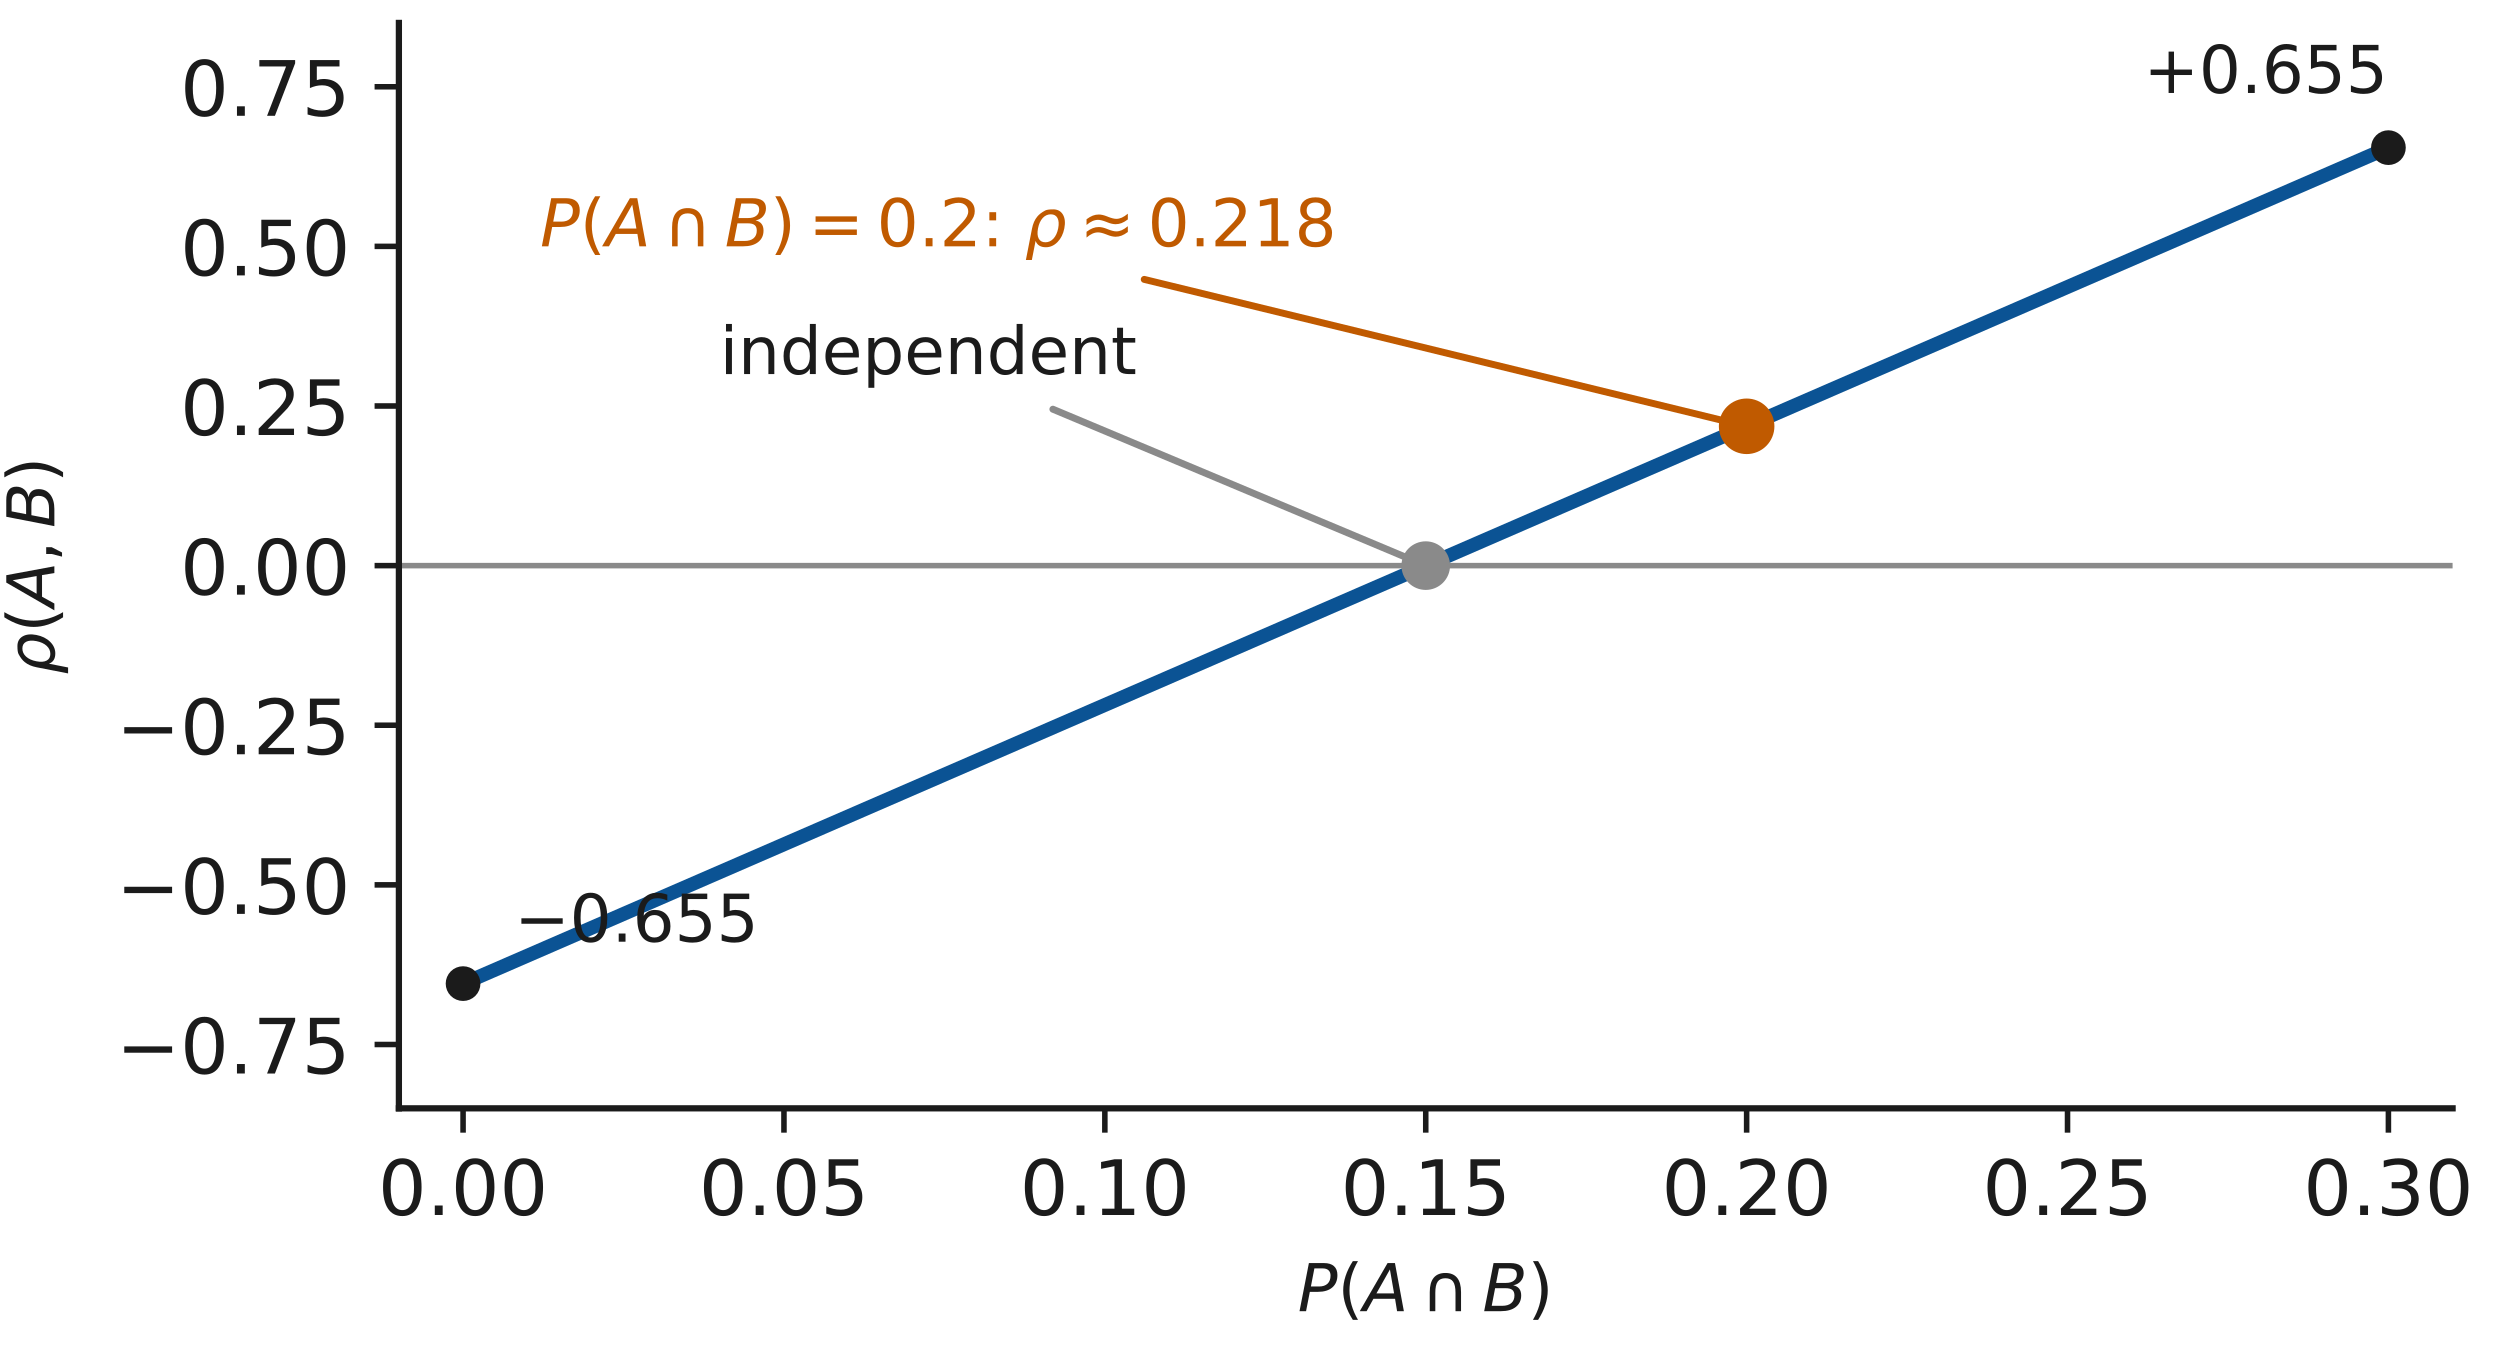
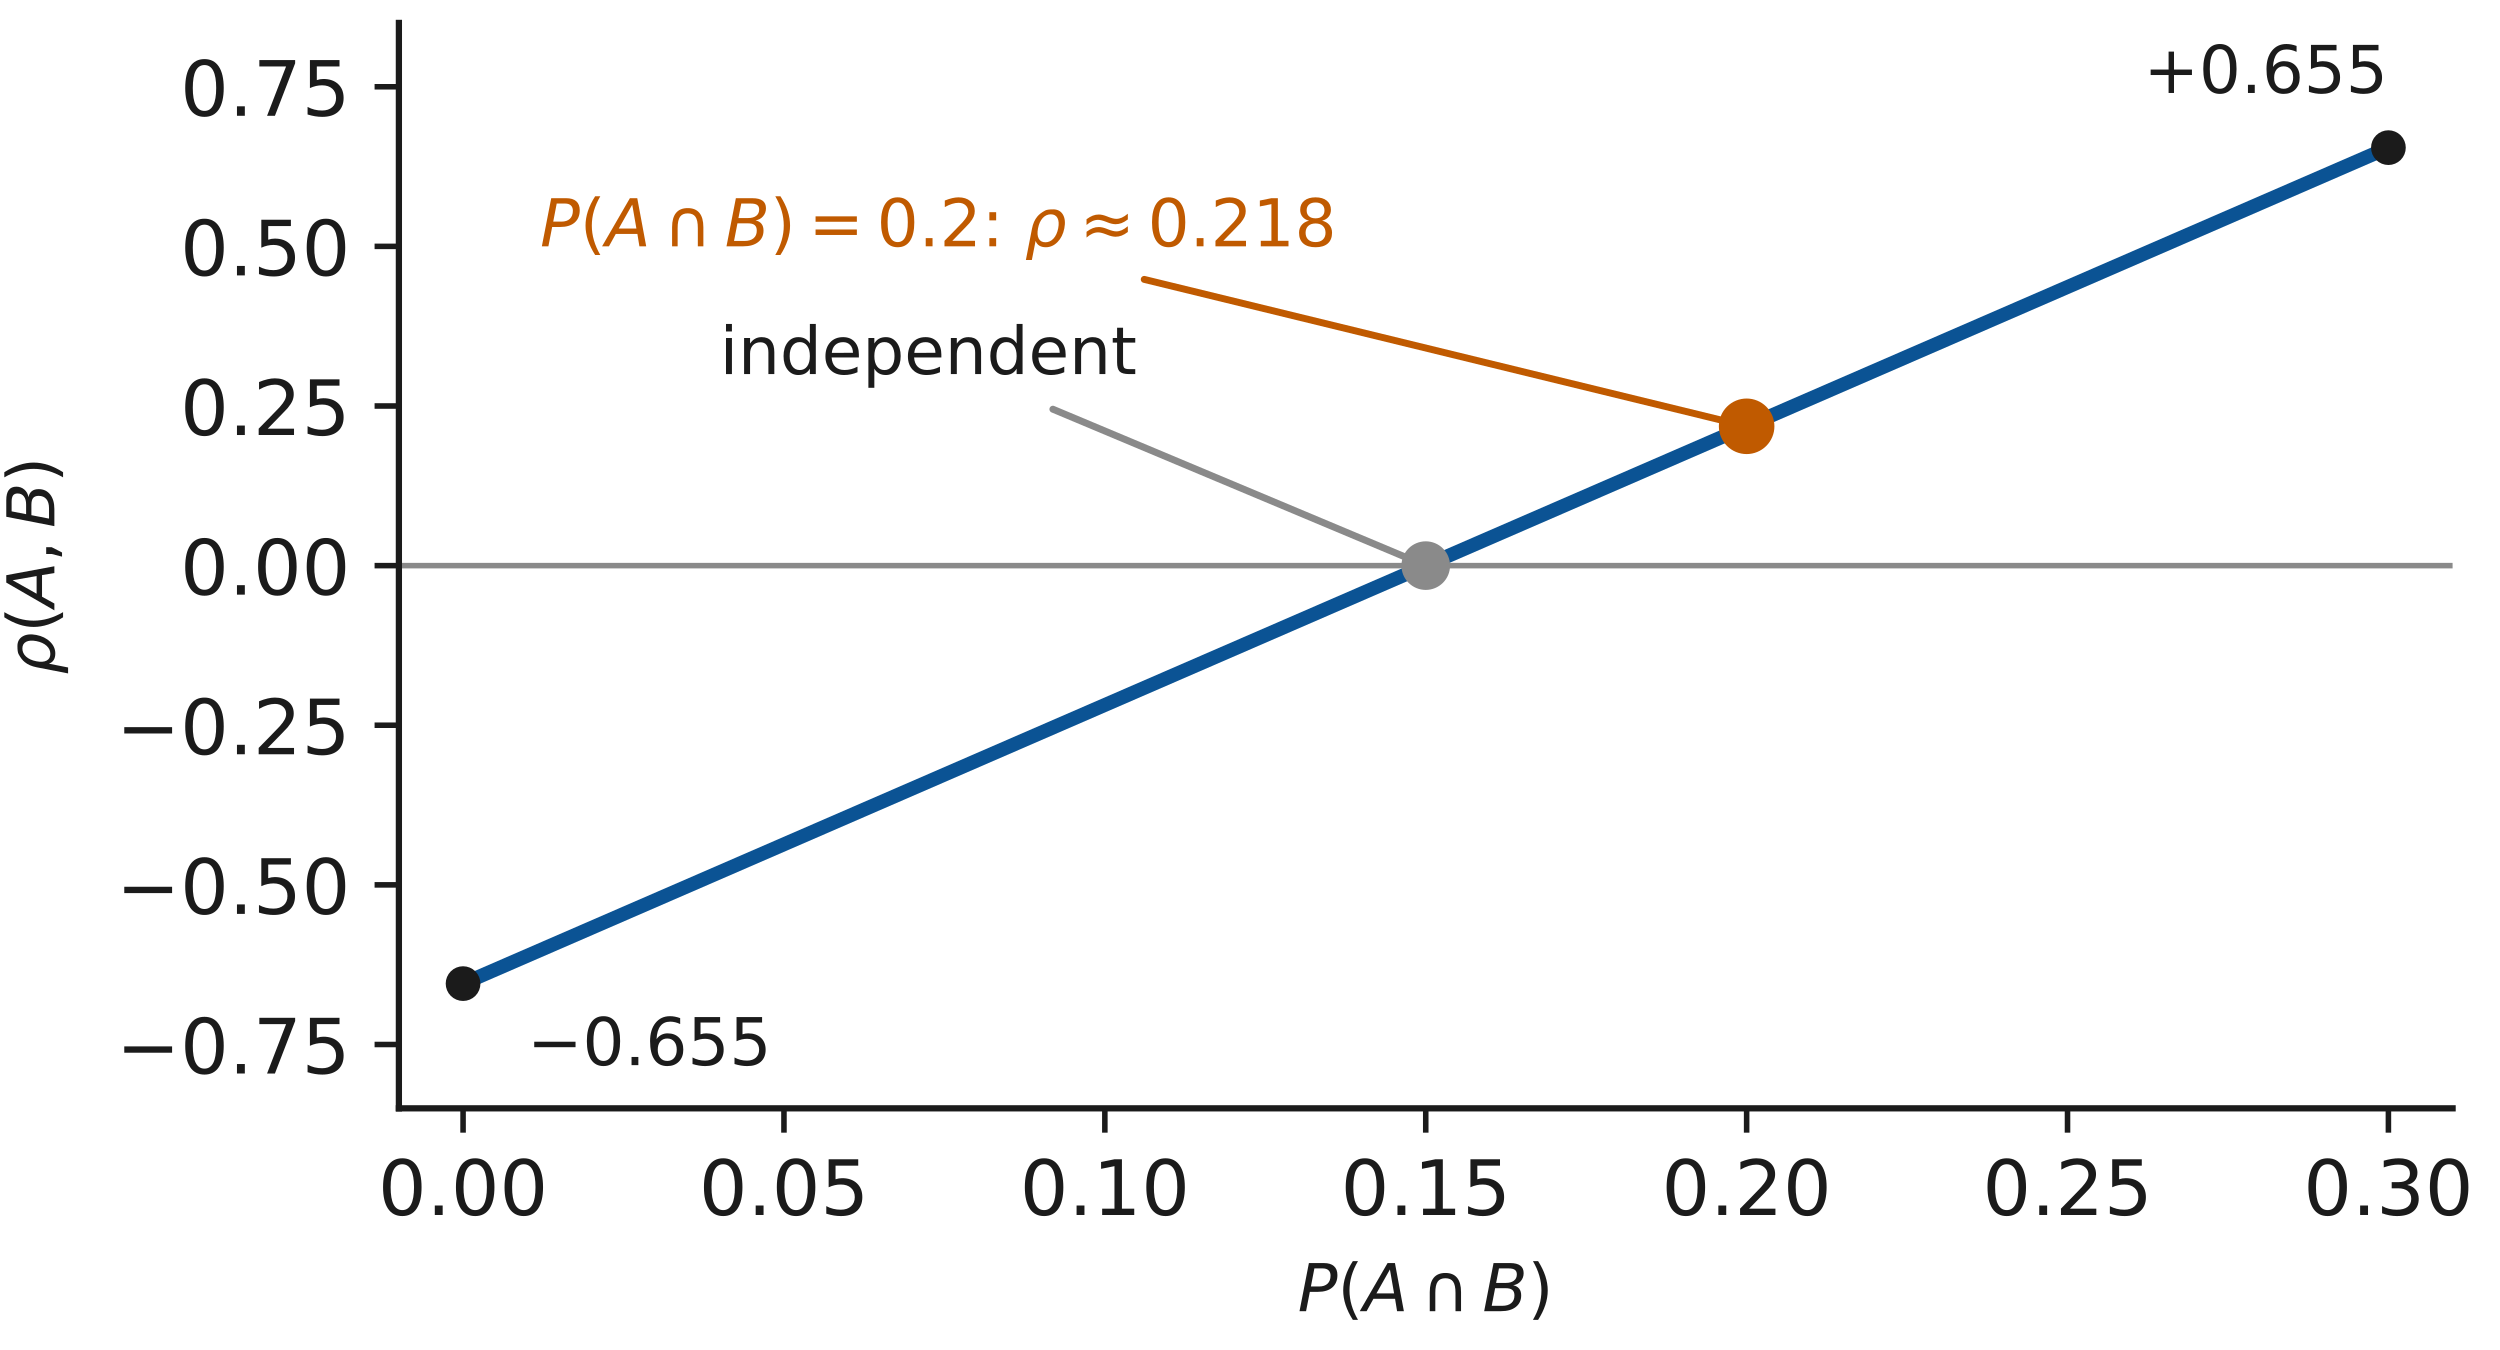
<svg xmlns="http://www.w3.org/2000/svg" xmlns:xlink="http://www.w3.org/1999/xlink" width="360pt" height="194.4pt" viewBox="0 0 360 194.4" version="1.1">
  <defs>
    <style type="text/css">*{stroke-linejoin: round; stroke-linecap: butt}</style>
  </defs>
  <g id="figure_1">
    <g id="patch_1">
      <path d="M 0 194.4  L 360 194.4  L 360 0  L 0 0  L 0 194.4  z " style="fill: none" />
    </g>
    <g id="axes_1">
      <g id="patch_2">
        <path d="M 57.44 159.6  L 353.173 159.6  L 353.173 3.3  L 57.44 3.3  L 57.44 159.6  z " style="fill: none" />
      </g>
      <g id="matplotlib.axis_1">
        <g id="xtick_1">
          <g id="line2d_1">
            <defs>
              <path id="m05b77bd2c2" d="M 0 0  L 0 3.5  " style="stroke: #1b1b1b; stroke-width: 0.8" />
            </defs>
            <g>
              <use xlink:href="#m05b77bd2c2" x="66.682" y="159.6" style="fill: #1b1b1b; stroke: #1b1b1b; stroke-width: 0.8" />
            </g>
          </g>
          <g id="text_1">
            <g style="fill: #1b1b1b" transform="translate(54.43557 174.9574) scale(0.11 -0.11)">
              <defs>
                <path id="DejaVuSans-13" d="M 2034 4250  Q 1547 4250 1301 3770  Q 1056 3291 1056 2328  Q 1056 1369 1301 889  Q 1547 409 2034 409  Q 2525 409 2770 889  Q 3016 1369 3016 2328  Q 3016 3291 2770 3770  Q 2525 4250 2034 4250  z M 2034 4750  Q 2819 4750 3233 4129  Q 3647 3509 3647 2328  Q 3647 1150 3233 529  Q 2819 -91 2034 -91  Q 1250 -91 836 529  Q 422 1150 422 2328  Q 422 3509 836 4129  Q 1250 4750 2034 4750  z " transform="scale(0.015625)" />
                <path id="DejaVuSans-11" d="M 684 794  L 1344 794  L 1344 0  L 684 0  L 684 794  z " transform="scale(0.015625)" />
              </defs>
              <use xlink:href="#DejaVuSans-13" />
              <use xlink:href="#DejaVuSans-11" transform="translate(63.625 0)" />
              <use xlink:href="#DejaVuSans-13" transform="translate(95.40625 0)" />
              <use xlink:href="#DejaVuSans-13" transform="translate(159.0312 0)" />
            </g>
          </g>
        </g>
        <g id="xtick_2">
          <g id="line2d_2">
            <g>
              <use xlink:href="#m05b77bd2c2" x="112.89" y="159.6" style="fill: #1b1b1b; stroke: #1b1b1b; stroke-width: 0.8" />
            </g>
          </g>
          <g id="text_2">
            <g style="fill: #1b1b1b" transform="translate(100.6439 174.9574) scale(0.11 -0.11)">
              <defs>
                <path id="DejaVuSans-18" d="M 691 4666  L 3169 4666  L 3169 4134  L 1269 4134  L 1269 2991  Q 1406 3038 1543 3061  Q 1681 3084 1819 3084  Q 2600 3084 3056 2656  Q 3513 2228 3513 1497  Q 3513 744 3044 326  Q 2575 -91 1722 -91  Q 1428 -91 1123 -41  Q 819 9 494 109  L 494 744  Q 775 591 1075 516  Q 1375 441 1709 441  Q 2250 441 2565 725  Q 2881 1009 2881 1497  Q 2881 1984 2565 2268  Q 2250 2553 1709 2553  Q 1456 2553 1204 2497  Q 953 2441 691 2322  L 691 4666  z " transform="scale(0.015625)" />
              </defs>
              <use xlink:href="#DejaVuSans-13" />
              <use xlink:href="#DejaVuSans-11" transform="translate(63.625 0)" />
              <use xlink:href="#DejaVuSans-13" transform="translate(95.40625 0)" />
              <use xlink:href="#DejaVuSans-18" transform="translate(159.0312 0)" />
            </g>
          </g>
        </g>
        <g id="xtick_3">
          <g id="line2d_3">
            <g>
              <use xlink:href="#m05b77bd2c2" x="159.098" y="159.6" style="fill: #1b1b1b; stroke: #1b1b1b; stroke-width: 0.8" />
            </g>
          </g>
          <g id="text_3">
            <g style="fill: #1b1b1b" transform="translate(146.8522 174.9574) scale(0.11 -0.11)">
              <defs>
                <path id="DejaVuSans-14" d="M 794 531  L 1825 531  L 1825 4091  L 703 3866  L 703 4441  L 1819 4666  L 2450 4666  L 2450 531  L 3481 531  L 3481 0  L 794 0  L 794 531  z " transform="scale(0.015625)" />
              </defs>
              <use xlink:href="#DejaVuSans-13" />
              <use xlink:href="#DejaVuSans-11" transform="translate(63.625 0)" />
              <use xlink:href="#DejaVuSans-14" transform="translate(95.40625 0)" />
              <use xlink:href="#DejaVuSans-13" transform="translate(159.0312 0)" />
            </g>
          </g>
        </g>
        <g id="xtick_4">
          <g id="line2d_4">
            <g>
              <use xlink:href="#m05b77bd2c2" x="205.307" y="159.6" style="fill: #1b1b1b; stroke: #1b1b1b; stroke-width: 0.8" />
            </g>
          </g>
          <g id="text_4">
            <g style="fill: #1b1b1b" transform="translate(193.0605 174.9574) scale(0.11 -0.11)">
              <use xlink:href="#DejaVuSans-13" />
              <use xlink:href="#DejaVuSans-11" transform="translate(63.625 0)" />
              <use xlink:href="#DejaVuSans-14" transform="translate(95.40625 0)" />
              <use xlink:href="#DejaVuSans-18" transform="translate(159.0312 0)" />
            </g>
          </g>
        </g>
        <g id="xtick_5">
          <g id="line2d_5">
            <g>
              <use xlink:href="#m05b77bd2c2" x="251.515" y="159.6" style="fill: #1b1b1b; stroke: #1b1b1b; stroke-width: 0.8" />
            </g>
          </g>
          <g id="text_5">
            <g style="fill: #1b1b1b" transform="translate(239.2688 174.9574) scale(0.11 -0.11)">
              <defs>
                <path id="DejaVuSans-15" d="M 1228 531  L 3431 531  L 3431 0  L 469 0  L 469 531  Q 828 903 1448 1529  Q 2069 2156 2228 2338  Q 2531 2678 2651 2914  Q 2772 3150 2772 3378  Q 2772 3750 2511 3984  Q 2250 4219 1831 4219  Q 1534 4219 1204 4116  Q 875 4013 500 3803  L 500 4441  Q 881 4594 1212 4672  Q 1544 4750 1819 4750  Q 2544 4750 2975 4387  Q 3406 4025 3406 3419  Q 3406 3131 3298 2873  Q 3191 2616 2906 2266  Q 2828 2175 2409 1742  Q 1991 1309 1228 531  z " transform="scale(0.015625)" />
              </defs>
              <use xlink:href="#DejaVuSans-13" />
              <use xlink:href="#DejaVuSans-11" transform="translate(63.625 0)" />
              <use xlink:href="#DejaVuSans-15" transform="translate(95.40625 0)" />
              <use xlink:href="#DejaVuSans-13" transform="translate(159.0312 0)" />
            </g>
          </g>
        </g>
        <g id="xtick_6">
          <g id="line2d_6">
            <g>
              <use xlink:href="#m05b77bd2c2" x="297.723" y="159.6" style="fill: #1b1b1b; stroke: #1b1b1b; stroke-width: 0.8" />
            </g>
          </g>
          <g id="text_6">
            <g style="fill: #1b1b1b" transform="translate(285.4771 174.9574) scale(0.11 -0.11)">
              <use xlink:href="#DejaVuSans-13" />
              <use xlink:href="#DejaVuSans-11" transform="translate(63.625 0)" />
              <use xlink:href="#DejaVuSans-15" transform="translate(95.40625 0)" />
              <use xlink:href="#DejaVuSans-18" transform="translate(159.0312 0)" />
            </g>
          </g>
        </g>
        <g id="xtick_7">
          <g id="line2d_7">
            <g>
              <use xlink:href="#m05b77bd2c2" x="343.931" y="159.6" style="fill: #1b1b1b; stroke: #1b1b1b; stroke-width: 0.8" />
            </g>
          </g>
          <g id="text_7">
            <g style="fill: #1b1b1b" transform="translate(331.6854 174.9574) scale(0.11 -0.11)">
              <defs>
                <path id="DejaVuSans-16" d="M 2597 2516  Q 3050 2419 3304 2112  Q 3559 1806 3559 1356  Q 3559 666 3084 287  Q 2609 -91 1734 -91  Q 1441 -91 1130 -33  Q 819 25 488 141  L 488 750  Q 750 597 1062 519  Q 1375 441 1716 441  Q 2309 441 2620 675  Q 2931 909 2931 1356  Q 2931 1769 2642 2001  Q 2353 2234 1838 2234  L 1294 2234  L 1294 2753  L 1863 2753  Q 2328 2753 2575 2939  Q 2822 3125 2822 3475  Q 2822 3834 2567 4026  Q 2313 4219 1838 4219  Q 1578 4219 1281 4162  Q 984 4106 628 3988  L 628 4550  Q 988 4650 1302 4700  Q 1616 4750 1894 4750  Q 2613 4750 3031 4423  Q 3450 4097 3450 3541  Q 3450 3153 3228 2886  Q 3006 2619 2597 2516  z " transform="scale(0.015625)" />
              </defs>
              <use xlink:href="#DejaVuSans-13" />
              <use xlink:href="#DejaVuSans-11" transform="translate(63.625 0)" />
              <use xlink:href="#DejaVuSans-16" transform="translate(95.40625 0)" />
              <use xlink:href="#DejaVuSans-13" transform="translate(159.0312 0)" />
            </g>
          </g>
        </g>
        <g id="text_8">
          <g style="fill: #1b1b1b" transform="translate(186.8766 188.82) scale(0.095 -0.095)">
            <defs>
              <path id="DejaVuSans-Oblique-33" d="M 1081 4666  L 2541 4666  Q 3178 4666 3512 4369  Q 3847 4072 3847 3500  Q 3847 2731 3353 2303  Q 2859 1875 1966 1875  L 1172 1875  L 806 0  L 172 0  L 1081 4666  z M 1613 4147  L 1275 2394  L 2069 2394  Q 2606 2394 2893 2669  Q 3181 2944 3181 3456  Q 3181 3784 2986 3965  Q 2791 4147 2438 4147  L 1613 4147  z " transform="scale(0.015625)" />
              <path id="DejaVuSans-b" d="M 1984 4856  Q 1566 4138 1362 3434  Q 1159 2731 1159 2009  Q 1159 1288 1364 580  Q 1569 -128 1984 -844  L 1484 -844  Q 1016 -109 783 600  Q 550 1309 550 2009  Q 550 2706 781 3412  Q 1013 4119 1484 4856  L 1984 4856  z " transform="scale(0.015625)" />
              <path id="DejaVuSans-Oblique-24" d="M 2356 4666  L 3072 4666  L 3938 0  L 3278 0  L 3084 1197  L 984 1197  L 325 0  L -341 0  L 2356 4666  z M 2584 4044  L 1275 1722  L 2988 1722  L 2584 4044  z " transform="scale(0.015625)" />
              <path id="DejaVuSans-cb3" d="M 825 1850  Q 825 2775 1208 3240  Q 1591 3706 2344 3706  Q 3094 3706 3476 3240  Q 3859 2775 3859 1850  L 3859 0  L 3322 0  L 3322 1772  Q 3322 2534 3090 2864  Q 2859 3194 2344 3194  Q 1825 3194 1594 2864  Q 1363 2534 1363 1772  L 1363 0  L 825 0  L 825 1850  z " transform="scale(0.015625)" />
              <path id="DejaVuSans-Oblique-25" d="M 1081 4666  L 2694 4666  Q 3350 4666 3675 4422  Q 4000 4178 4000 3688  Q 4000 3238 3720 2911  Q 3441 2584 2988 2516  Q 3375 2428 3569 2181  Q 3763 1934 3763 1522  Q 3763 819 3242 409  Q 2722 0 1819 0  L 172 0  L 1081 4666  z M 1234 2228  L 903 519  L 1919 519  Q 2491 519 2800 781  Q 3109 1044 3109 1522  Q 3109 1891 2904 2059  Q 2700 2228 2247 2228  L 1234 2228  z M 1606 4147  L 1331 2741  L 2272 2741  Q 2775 2741 3058 2959  Q 3341 3178 3341 3566  Q 3341 3869 3150 4008  Q 2959 4147 2541 4147  L 1606 4147  z " transform="scale(0.015625)" />
              <path id="DejaVuSans-c" d="M 513 4856  L 1013 4856  Q 1481 4119 1714 3412  Q 1947 2706 1947 2009  Q 1947 1309 1714 600  Q 1481 -109 1013 -844  L 513 -844  Q 928 -128 1133 580  Q 1338 1288 1338 2009  Q 1338 2731 1133 3434  Q 928 4138 513 4856  z " transform="scale(0.015625)" />
            </defs>
            <use xlink:href="#DejaVuSans-Oblique-33" transform="translate(0 0.125)" />
            <use xlink:href="#DejaVuSans-b" transform="translate(60.30273 0.125)" />
            <use xlink:href="#DejaVuSans-Oblique-24" transform="translate(99.31641 0.125)" />
            <use xlink:href="#DejaVuSans-cb3" transform="translate(187.207 0.125)" />
            <use xlink:href="#DejaVuSans-Oblique-25" transform="translate(279.8828 0.125)" />
            <use xlink:href="#DejaVuSans-c" transform="translate(348.4863 0.125)" />
          </g>
        </g>
      </g>
      <g id="matplotlib.axis_2">
        <g id="ytick_1">
          <g id="line2d_8">
            <defs>
              <path id="m5245e844b0" d="M 0 0  L -3.5 0  " style="stroke: #1b1b1b; stroke-width: 0.8" />
            </defs>
            <g>
              <use xlink:href="#m5245e844b0" x="57.44" y="150.406" style="fill: #1b1b1b; stroke: #1b1b1b; stroke-width: 0.8" />
            </g>
          </g>
          <g id="text_9">
            <g style="fill: #1b1b1b" transform="translate(16.73016 154.5846) scale(0.11 -0.11)">
              <defs>
                <path id="DejaVuSans-c9c" d="M 678 2272  L 4684 2272  L 4684 1741  L 678 1741  L 678 2272  z " transform="scale(0.015625)" />
                <path id="DejaVuSans-1a" d="M 525 4666  L 3525 4666  L 3525 4397  L 1831 0  L 1172 0  L 2766 4134  L 525 4134  L 525 4666  z " transform="scale(0.015625)" />
              </defs>
              <use xlink:href="#DejaVuSans-c9c" />
              <use xlink:href="#DejaVuSans-13" transform="translate(83.79688 0)" />
              <use xlink:href="#DejaVuSans-11" transform="translate(147.4219 0)" />
              <use xlink:href="#DejaVuSans-1a" transform="translate(179.2031 0)" />
              <use xlink:href="#DejaVuSans-18" transform="translate(242.8281 0)" />
            </g>
          </g>
        </g>
        <g id="ytick_2">
          <g id="line2d_9">
            <g>
              <use xlink:href="#m5245e844b0" x="57.44" y="127.421" style="fill: #1b1b1b; stroke: #1b1b1b; stroke-width: 0.8" />
            </g>
          </g>
          <g id="text_10">
            <g style="fill: #1b1b1b" transform="translate(16.73016 131.5993) scale(0.11 -0.11)">
              <use xlink:href="#DejaVuSans-c9c" />
              <use xlink:href="#DejaVuSans-13" transform="translate(83.79688 0)" />
              <use xlink:href="#DejaVuSans-11" transform="translate(147.4219 0)" />
              <use xlink:href="#DejaVuSans-18" transform="translate(179.2031 0)" />
              <use xlink:href="#DejaVuSans-13" transform="translate(242.8281 0)" />
            </g>
          </g>
        </g>
        <g id="ytick_3">
          <g id="line2d_10">
            <g>
              <use xlink:href="#m5245e844b0" x="57.44" y="104.435" style="fill: #1b1b1b; stroke: #1b1b1b; stroke-width: 0.8" />
            </g>
          </g>
          <g id="text_11">
            <g style="fill: #1b1b1b" transform="translate(16.73016 108.614) scale(0.11 -0.11)">
              <use xlink:href="#DejaVuSans-c9c" />
              <use xlink:href="#DejaVuSans-13" transform="translate(83.79688 0)" />
              <use xlink:href="#DejaVuSans-11" transform="translate(147.4219 0)" />
              <use xlink:href="#DejaVuSans-15" transform="translate(179.2031 0)" />
              <use xlink:href="#DejaVuSans-18" transform="translate(242.8281 0)" />
            </g>
          </g>
        </g>
        <g id="ytick_4">
          <g id="line2d_11">
            <g>
              <use xlink:href="#m5245e844b0" x="57.44" y="81.45" style="fill: #1b1b1b; stroke: #1b1b1b; stroke-width: 0.8" />
            </g>
          </g>
          <g id="text_12">
            <g style="fill: #1b1b1b" transform="translate(25.94781 85.62871) scale(0.11 -0.11)">
              <use xlink:href="#DejaVuSans-13" />
              <use xlink:href="#DejaVuSans-11" transform="translate(63.625 0)" />
              <use xlink:href="#DejaVuSans-13" transform="translate(95.40625 0)" />
              <use xlink:href="#DejaVuSans-13" transform="translate(159.0312 0)" />
            </g>
          </g>
        </g>
        <g id="ytick_5">
          <g id="line2d_12">
            <g>
              <use xlink:href="#m5245e844b0" x="57.44" y="58.465" style="fill: #1b1b1b; stroke: #1b1b1b; stroke-width: 0.8" />
            </g>
          </g>
          <g id="text_13">
            <g style="fill: #1b1b1b" transform="translate(25.94781 62.64342) scale(0.11 -0.11)">
              <use xlink:href="#DejaVuSans-13" />
              <use xlink:href="#DejaVuSans-11" transform="translate(63.625 0)" />
              <use xlink:href="#DejaVuSans-15" transform="translate(95.40625 0)" />
              <use xlink:href="#DejaVuSans-18" transform="translate(159.0312 0)" />
            </g>
          </g>
        </g>
        <g id="ytick_6">
          <g id="line2d_13">
            <g>
              <use xlink:href="#m5245e844b0" x="57.44" y="35.479" style="fill: #1b1b1b; stroke: #1b1b1b; stroke-width: 0.8" />
            </g>
          </g>
          <g id="text_14">
            <g style="fill: #1b1b1b" transform="translate(25.94781 39.65812) scale(0.11 -0.11)">
              <use xlink:href="#DejaVuSans-13" />
              <use xlink:href="#DejaVuSans-11" transform="translate(63.625 0)" />
              <use xlink:href="#DejaVuSans-18" transform="translate(95.40625 0)" />
              <use xlink:href="#DejaVuSans-13" transform="translate(159.0312 0)" />
            </g>
          </g>
        </g>
        <g id="ytick_7">
          <g id="line2d_14">
            <g>
              <use xlink:href="#m5245e844b0" x="57.44" y="12.494" style="fill: #1b1b1b; stroke: #1b1b1b; stroke-width: 0.8" />
            </g>
          </g>
          <g id="text_15">
            <g style="fill: #1b1b1b" transform="translate(25.94781 16.67283) scale(0.11 -0.11)">
              <use xlink:href="#DejaVuSans-13" />
              <use xlink:href="#DejaVuSans-11" transform="translate(63.625 0)" />
              <use xlink:href="#DejaVuSans-1a" transform="translate(95.40625 0)" />
              <use xlink:href="#DejaVuSans-18" transform="translate(159.0312 0)" />
            </g>
          </g>
        </g>
        <g id="text_16">
          <g style="fill: #1b1b1b" transform="translate(7.840473 97.125) rotate(-90) scale(0.095 -0.095)">
            <defs>
              <path id="DejaVuSans-Oblique-355" d="M 1203 2875  Q 1453 3194 1981 3475  Q 2188 3584 2756 3584  Q 3394 3584 3694 3078  Q 3994 2572 3834 1747  Q 3672 922 3175 415  Q 2678 -91 2041 -91  Q 1656 -91 1409 63  Q 1163 213 1044 525  L 681 -1331  L 103 -1331  L 697 1716  Q 838 2438 1203 2875  z M 3238 1747  Q 3359 2381 3169 2744  Q 2978 3103 2522 3103  Q 2066 3103 1734 2744  Q 1403 2381 1281 1747  Q 1156 1113 1347 750  Q 1538 391 1994 391  Q 2450 391 2781 750  Q 3113 1113 3238 1747  z " transform="scale(0.015625)" />
              <path id="DejaVuSans-f" d="M 750 794  L 1409 794  L 1409 256  L 897 -744  L 494 -744  L 750 256  L 750 794  z " transform="scale(0.015625)" />
            </defs>
            <use xlink:href="#DejaVuSans-Oblique-355" transform="translate(0 0.125)" />
            <use xlink:href="#DejaVuSans-b" transform="translate(63.47656 0.125)" />
            <use xlink:href="#DejaVuSans-Oblique-24" transform="translate(102.4902 0.125)" />
            <use xlink:href="#DejaVuSans-f" transform="translate(170.8984 0.125)" />
            <use xlink:href="#DejaVuSans-Oblique-25" transform="translate(222.168 0.125)" />
            <use xlink:href="#DejaVuSans-c" transform="translate(290.7715 0.125)" />
          </g>
        </g>
      </g>
      <g id="line2d_15">
        <path d="M 66.682 141.64  L 343.931 21.26  L 343.931 21.26  " clip-path="url(#pfce874537c)" style="fill: none; stroke: #0b5394; stroke-width: 2; stroke-linecap: square" />
      </g>
      <g id="line2d_16">
        <path d="M 57.44 81.45  L 353.173 81.45  " clip-path="url(#pfce874537c)" style="fill: none; stroke: #8a8a8a; stroke-width: 0.8; stroke-linecap: square" />
      </g>
      <g id="line2d_17">
        <defs>
          <path id="med6316cef4" d="M 0 3  C 0.796 3 1.559 2.684 2.121 2.121  C 2.684 1.559 3 0.796 3 0  C 3 -0.796 2.684 -1.559 2.121 -2.121  C 1.559 -2.684 0.796 -3 0 -3  C -0.796 -3 -1.559 -2.684 -2.121 -2.121  C -2.684 -1.559 -3 -0.796 -3 0  C -3 0.796 -2.684 1.559 -2.121 2.121  C -1.559 2.684 -0.796 3 0 3  z " style="stroke: #8a8a8a" />
        </defs>
        <g clip-path="url(#pfce874537c)">
          <use xlink:href="#med6316cef4" x="205.307" y="81.45" style="fill: #8a8a8a; stroke: #8a8a8a" />
        </g>
      </g>
      <g id="line2d_18">
        <defs>
          <path id="m7c8a2fe439" d="M 0 3.5  C 0.928 3.5 1.819 3.131 2.475 2.475  C 3.131 1.819 3.5 0.928 3.5 0  C 3.5 -0.928 3.131 -1.819 2.475 -2.475  C 1.819 -3.131 0.928 -3.5 0 -3.5  C -0.928 -3.5 -1.819 -3.131 -2.475 -2.475  C -3.131 -1.819 -3.5 -0.928 -3.5 0  C -3.5 0.928 -3.131 1.819 -2.475 2.475  C -1.819 3.131 -0.928 3.5 0 3.5  z " style="stroke: #c05a00" />
        </defs>
        <g clip-path="url(#pfce874537c)">
          <use xlink:href="#m7c8a2fe439" x="251.515" y="61.387" style="fill: #c05a00; stroke: #c05a00" />
        </g>
      </g>
      <g id="line2d_19">
        <defs>
          <path id="meb569611d9" d="M 0 2  C 0.53 2 1.039 1.789 1.414 1.414  C 1.789 1.039 2 0.53 2 0  C 2 -0.53 1.789 -1.039 1.414 -1.414  C 1.039 -1.789 0.53 -2 0 -2  C -0.53 -2 -1.039 -1.789 -1.414 -1.414  C -1.789 -1.039 -2 -0.53 -2 0  C -2 0.53 -1.789 1.039 -1.414 1.414  C -1.039 1.789 -0.53 2 0 2  z " style="stroke: #1b1b1b" />
        </defs>
        <g clip-path="url(#pfce874537c)">
          <use xlink:href="#meb569611d9" x="66.682" y="141.64" style="fill: #1b1b1b; stroke: #1b1b1b" />
          <use xlink:href="#meb569611d9" x="343.931" y="21.26" style="fill: #1b1b1b; stroke: #1b1b1b" />
        </g>
      </g>
      <g id="patch_3">
        <path d="M 57.44 159.6  L 57.44 3.3  " style="fill: none; stroke: #1b1b1b; stroke-width: 0.9; stroke-linejoin: miter; stroke-linecap: square" />
      </g>
      <g id="patch_4">
        <path d="M 57.44 159.6  L 353.173 159.6  " style="fill: none; stroke: #1b1b1b; stroke-width: 0.9; stroke-linejoin: miter; stroke-linecap: square" />
      </g>
      <g id="patch_5">
        <path d="M 151.616 58.926  Q 177.539 69.801 203.462 80.676  " style="fill: none; stroke: #8a8a8a; stroke-linecap: round" />
      </g>
      <g id="text_17">
        <g style="fill: #1b1b1b" transform="translate(103.6483 53.86765) scale(0.095 -0.095)">
          <defs>
            <path id="DejaVuSans-4c" d="M 603 3500  L 1178 3500  L 1178 0  L 603 0  L 603 3500  z M 603 4863  L 1178 4863  L 1178 4134  L 603 4134  L 603 4863  z " transform="scale(0.015625)" />
            <path id="DejaVuSans-51" d="M 3513 2113  L 3513 0  L 2938 0  L 2938 2094  Q 2938 2591 2744 2837  Q 2550 3084 2163 3084  Q 1697 3084 1428 2787  Q 1159 2491 1159 1978  L 1159 0  L 581 0  L 581 3500  L 1159 3500  L 1159 2956  Q 1366 3272 1645 3428  Q 1925 3584 2291 3584  Q 2894 3584 3203 3211  Q 3513 2838 3513 2113  z " transform="scale(0.015625)" />
            <path id="DejaVuSans-47" d="M 2906 2969  L 2906 4863  L 3481 4863  L 3481 0  L 2906 0  L 2906 525  Q 2725 213 2448 61  Q 2172 -91 1784 -91  Q 1150 -91 751 415  Q 353 922 353 1747  Q 353 2572 751 3078  Q 1150 3584 1784 3584  Q 2172 3584 2448 3432  Q 2725 3281 2906 2969  z M 947 1747  Q 947 1113 1208 752  Q 1469 391 1925 391  Q 2381 391 2643 752  Q 2906 1113 2906 1747  Q 2906 2381 2643 2742  Q 2381 3103 1925 3103  Q 1469 3103 1208 2742  Q 947 2381 947 1747  z " transform="scale(0.015625)" />
            <path id="DejaVuSans-48" d="M 3597 1894  L 3597 1613  L 953 1613  Q 991 1019 1311 708  Q 1631 397 2203 397  Q 2534 397 2845 478  Q 3156 559 3463 722  L 3463 178  Q 3153 47 2828 -22  Q 2503 -91 2169 -91  Q 1331 -91 842 396  Q 353 884 353 1716  Q 353 2575 817 3079  Q 1281 3584 2069 3584  Q 2775 3584 3186 3129  Q 3597 2675 3597 1894  z M 3022 2063  Q 3016 2534 2758 2815  Q 2500 3097 2075 3097  Q 1594 3097 1305 2825  Q 1016 2553 972 2059  L 3022 2063  z " transform="scale(0.015625)" />
            <path id="DejaVuSans-53" d="M 1159 525  L 1159 -1331  L 581 -1331  L 581 3500  L 1159 3500  L 1159 2969  Q 1341 3281 1617 3432  Q 1894 3584 2278 3584  Q 2916 3584 3314 3078  Q 3713 2572 3713 1747  Q 3713 922 3314 415  Q 2916 -91 2278 -91  Q 1894 -91 1617 61  Q 1341 213 1159 525  z M 3116 1747  Q 3116 2381 2855 2742  Q 2594 3103 2138 3103  Q 1681 3103 1420 2742  Q 1159 2381 1159 1747  Q 1159 1113 1420 752  Q 1681 391 2138 391  Q 2594 391 2855 752  Q 3116 1113 3116 1747  z " transform="scale(0.015625)" />
            <path id="DejaVuSans-57" d="M 1172 4494  L 1172 3500  L 2356 3500  L 2356 3053  L 1172 3053  L 1172 1153  Q 1172 725 1289 603  Q 1406 481 1766 481  L 2356 481  L 2356 0  L 1766 0  Q 1100 0 847 248  Q 594 497 594 1153  L 594 3053  L 172 3053  L 172 3500  L 594 3500  L 594 4494  L 1172 4494  z " transform="scale(0.015625)" />
          </defs>
          <use xlink:href="#DejaVuSans-4c" />
          <use xlink:href="#DejaVuSans-51" transform="translate(27.78125 0)" />
          <use xlink:href="#DejaVuSans-47" transform="translate(91.15625 0)" />
          <use xlink:href="#DejaVuSans-48" transform="translate(154.6406 0)" />
          <use xlink:href="#DejaVuSans-53" transform="translate(216.1719 0)" />
          <use xlink:href="#DejaVuSans-48" transform="translate(279.6562 0)" />
          <use xlink:href="#DejaVuSans-51" transform="translate(341.1875 0)" />
          <use xlink:href="#DejaVuSans-47" transform="translate(404.5625 0)" />
          <use xlink:href="#DejaVuSans-48" transform="translate(468.0469 0)" />
          <use xlink:href="#DejaVuSans-51" transform="translate(529.5781 0)" />
          <use xlink:href="#DejaVuSans-57" transform="translate(592.9531 0)" />
        </g>
      </g>
      <g id="patch_6">
        <path d="M 164.773 40.234  Q 207.171 50.573 249.569 60.912  " style="fill: none; stroke: #c05a00; stroke-linecap: round" />
      </g>
      <g id="text_18">
        <g style="fill: #c05a00" transform="translate(77.77165 35.47941) scale(0.095 -0.095)">
          <defs>
            <path id="DejaVuSans-20" d="M 678 2906  L 4684 2906  L 4684 2381  L 678 2381  L 678 2906  z M 678 1631  L 4684 1631  L 4684 1100  L 678 1100  L 678 1631  z " transform="scale(0.015625)" />
            <path id="DejaVuSans-1d" d="M 750 794  L 1409 794  L 1409 0  L 750 0  L 750 794  z M 750 3309  L 1409 3309  L 1409 2516  L 750 2516  L 750 3309  z " transform="scale(0.015625)" />
            <path id="DejaVuSans-3" transform="scale(0.015625)" />
            <path id="DejaVuSans-cd2" d="M 4684 1947  L 4684 1388  Q 4356 1144 4076 1036  Q 3797 928 3494 928  Q 3150 928 2694 1113  Q 2663 1125 2641 1134  Q 2622 1141 2575 1159  Q 2091 1350 1797 1350  Q 1522 1350 1253 1231  Q 984 1113 678 850  L 678 1409  Q 1006 1653 1286 1761  Q 1566 1869 1869 1869  Q 2213 1869 2672 1684  Q 2706 1669 2722 1663  Q 2741 1656 2788 1638  Q 3272 1447 3566 1447  Q 3834 1447 4098 1564  Q 4363 1681 4684 1947  z M 4684 3163  L 4684 2606  Q 4356 2359 4076 2251  Q 3797 2144 3494 2144  Q 3150 2144 2694 2328  Q 2663 2341 2641 2350  Q 2622 2356 2575 2375  Q 2091 2566 1797 2566  Q 1522 2566 1253 2447  Q 984 2328 678 2069  L 678 2625  Q 1006 2869 1286 2976  Q 1566 3084 1869 3084  Q 2213 3084 2672 2900  Q 2703 2888 2719 2881  Q 2741 2872 2788 2853  Q 3272 2663 3566 2663  Q 3834 2663 4098 2780  Q 4363 2897 4684 3163  z " transform="scale(0.015625)" />
            <path id="DejaVuSans-1b" d="M 2034 2216  Q 1584 2216 1326 1975  Q 1069 1734 1069 1313  Q 1069 891 1326 650  Q 1584 409 2034 409  Q 2484 409 2743 651  Q 3003 894 3003 1313  Q 3003 1734 2745 1975  Q 2488 2216 2034 2216  z M 1403 2484  Q 997 2584 770 2862  Q 544 3141 544 3541  Q 544 4100 942 4425  Q 1341 4750 2034 4750  Q 2731 4750 3128 4425  Q 3525 4100 3525 3541  Q 3525 3141 3298 2862  Q 3072 2584 2669 2484  Q 3125 2378 3379 2068  Q 3634 1759 3634 1313  Q 3634 634 3220 271  Q 2806 -91 2034 -91  Q 1263 -91 848 271  Q 434 634 434 1313  Q 434 1759 690 2068  Q 947 2378 1403 2484  z M 1172 3481  Q 1172 3119 1398 2916  Q 1625 2713 2034 2713  Q 2441 2713 2670 2916  Q 2900 3119 2900 3481  Q 2900 3844 2670 4047  Q 2441 4250 2034 4250  Q 1625 4250 1398 4047  Q 1172 3844 1172 3481  z " transform="scale(0.015625)" />
          </defs>
          <use xlink:href="#DejaVuSans-Oblique-33" transform="translate(0 0.125)" />
          <use xlink:href="#DejaVuSans-b" transform="translate(60.30273 0.125)" />
          <use xlink:href="#DejaVuSans-Oblique-24" transform="translate(99.31641 0.125)" />
          <use xlink:href="#DejaVuSans-cb3" transform="translate(187.207 0.125)" />
          <use xlink:href="#DejaVuSans-Oblique-25" transform="translate(279.8828 0.125)" />
          <use xlink:href="#DejaVuSans-c" transform="translate(348.4863 0.125)" />
          <use xlink:href="#DejaVuSans-20" transform="translate(406.9824 0.125)" />
          <use xlink:href="#DejaVuSans-13" transform="translate(510.2539 0.125)" />
          <use xlink:href="#DejaVuSans-11" transform="translate(573.877 0.125)" />
          <use xlink:href="#DejaVuSans-15" transform="translate(605.6641 0.125)" />
          <use xlink:href="#DejaVuSans-1d" transform="translate(669.2871 0.125)" />
          <use xlink:href="#DejaVuSans-3" transform="translate(702.9785 0.125)" />
          <use xlink:href="#DejaVuSans-Oblique-355" transform="translate(734.7656 0.125)" />
          <use xlink:href="#DejaVuSans-cd2" transform="translate(817.7246 0.125)" />
          <use xlink:href="#DejaVuSans-13" transform="translate(920.9961 0.125)" />
          <use xlink:href="#DejaVuSans-11" transform="translate(984.6191 0.125)" />
          <use xlink:href="#DejaVuSans-15" transform="translate(1016.406 0.125)" />
          <use xlink:href="#DejaVuSans-14" transform="translate(1080.029 0.125)" />
          <use xlink:href="#DejaVuSans-1b" transform="translate(1143.652 0.125)" />
        </g>
      </g>
      <g id="text_19">
-         <g style="fill: #1b1b1b" transform="translate(74.07499 135.6798) scale(0.095 -0.095)">
+         <g style="fill: #1b1b1b" transform="translate(75.92332 153.4545) scale(0.095 -0.095)">
          <defs>
            <path id="DejaVuSans-19" d="M 2113 2584  Q 1688 2584 1439 2293  Q 1191 2003 1191 1497  Q 1191 994 1439 701  Q 1688 409 2113 409  Q 2538 409 2786 701  Q 3034 994 3034 1497  Q 3034 2003 2786 2293  Q 2538 2584 2113 2584  z M 3366 4563  L 3366 3988  Q 3128 4100 2886 4159  Q 2644 4219 2406 4219  Q 1781 4219 1451 3797  Q 1122 3375 1075 2522  Q 1259 2794 1537 2939  Q 1816 3084 2150 3084  Q 2853 3084 3261 2657  Q 3669 2231 3669 1497  Q 3669 778 3244 343  Q 2819 -91 2113 -91  Q 1303 -91 875 529  Q 447 1150 447 2328  Q 447 3434 972 4092  Q 1497 4750 2381 4750  Q 2619 4750 2861 4703  Q 3103 4656 3366 4563  z " transform="scale(0.015625)" />
          </defs>
          <use xlink:href="#DejaVuSans-c9c" transform="translate(0 0.78125)" />
          <use xlink:href="#DejaVuSans-13" transform="translate(83.78906 0.78125)" />
          <use xlink:href="#DejaVuSans-11" transform="translate(147.4121 0.78125)" />
          <use xlink:href="#DejaVuSans-19" transform="translate(179.1992 0.78125)" />
          <use xlink:href="#DejaVuSans-18" transform="translate(242.8223 0.78125)" />
          <use xlink:href="#DejaVuSans-18" transform="translate(306.4453 0.78125)" />
        </g>
      </g>
      <g id="text_20">
        <g style="fill: #1b1b1b" transform="translate(308.6865 13.46167) scale(0.095 -0.095)">
          <defs>
            <path id="DejaVuSans-e" d="M 2944 4013  L 2944 2272  L 4684 2272  L 4684 1741  L 2944 1741  L 2944 0  L 2419 0  L 2419 1741  L 678 1741  L 678 2272  L 2419 2272  L 2419 4013  L 2944 4013  z " transform="scale(0.015625)" />
          </defs>
          <use xlink:href="#DejaVuSans-e" transform="translate(0 0.78125)" />
          <use xlink:href="#DejaVuSans-13" transform="translate(83.78906 0.78125)" />
          <use xlink:href="#DejaVuSans-11" transform="translate(147.4121 0.78125)" />
          <use xlink:href="#DejaVuSans-19" transform="translate(179.1992 0.78125)" />
          <use xlink:href="#DejaVuSans-18" transform="translate(242.8223 0.78125)" />
          <use xlink:href="#DejaVuSans-18" transform="translate(306.4453 0.78125)" />
        </g>
      </g>
    </g>
  </g>
  <defs>
    <clipPath id="pfce874537c">
      <rect x="57.44" y="3.3" width="295.733" height="156.3" />
    </clipPath>
  </defs>
</svg>
